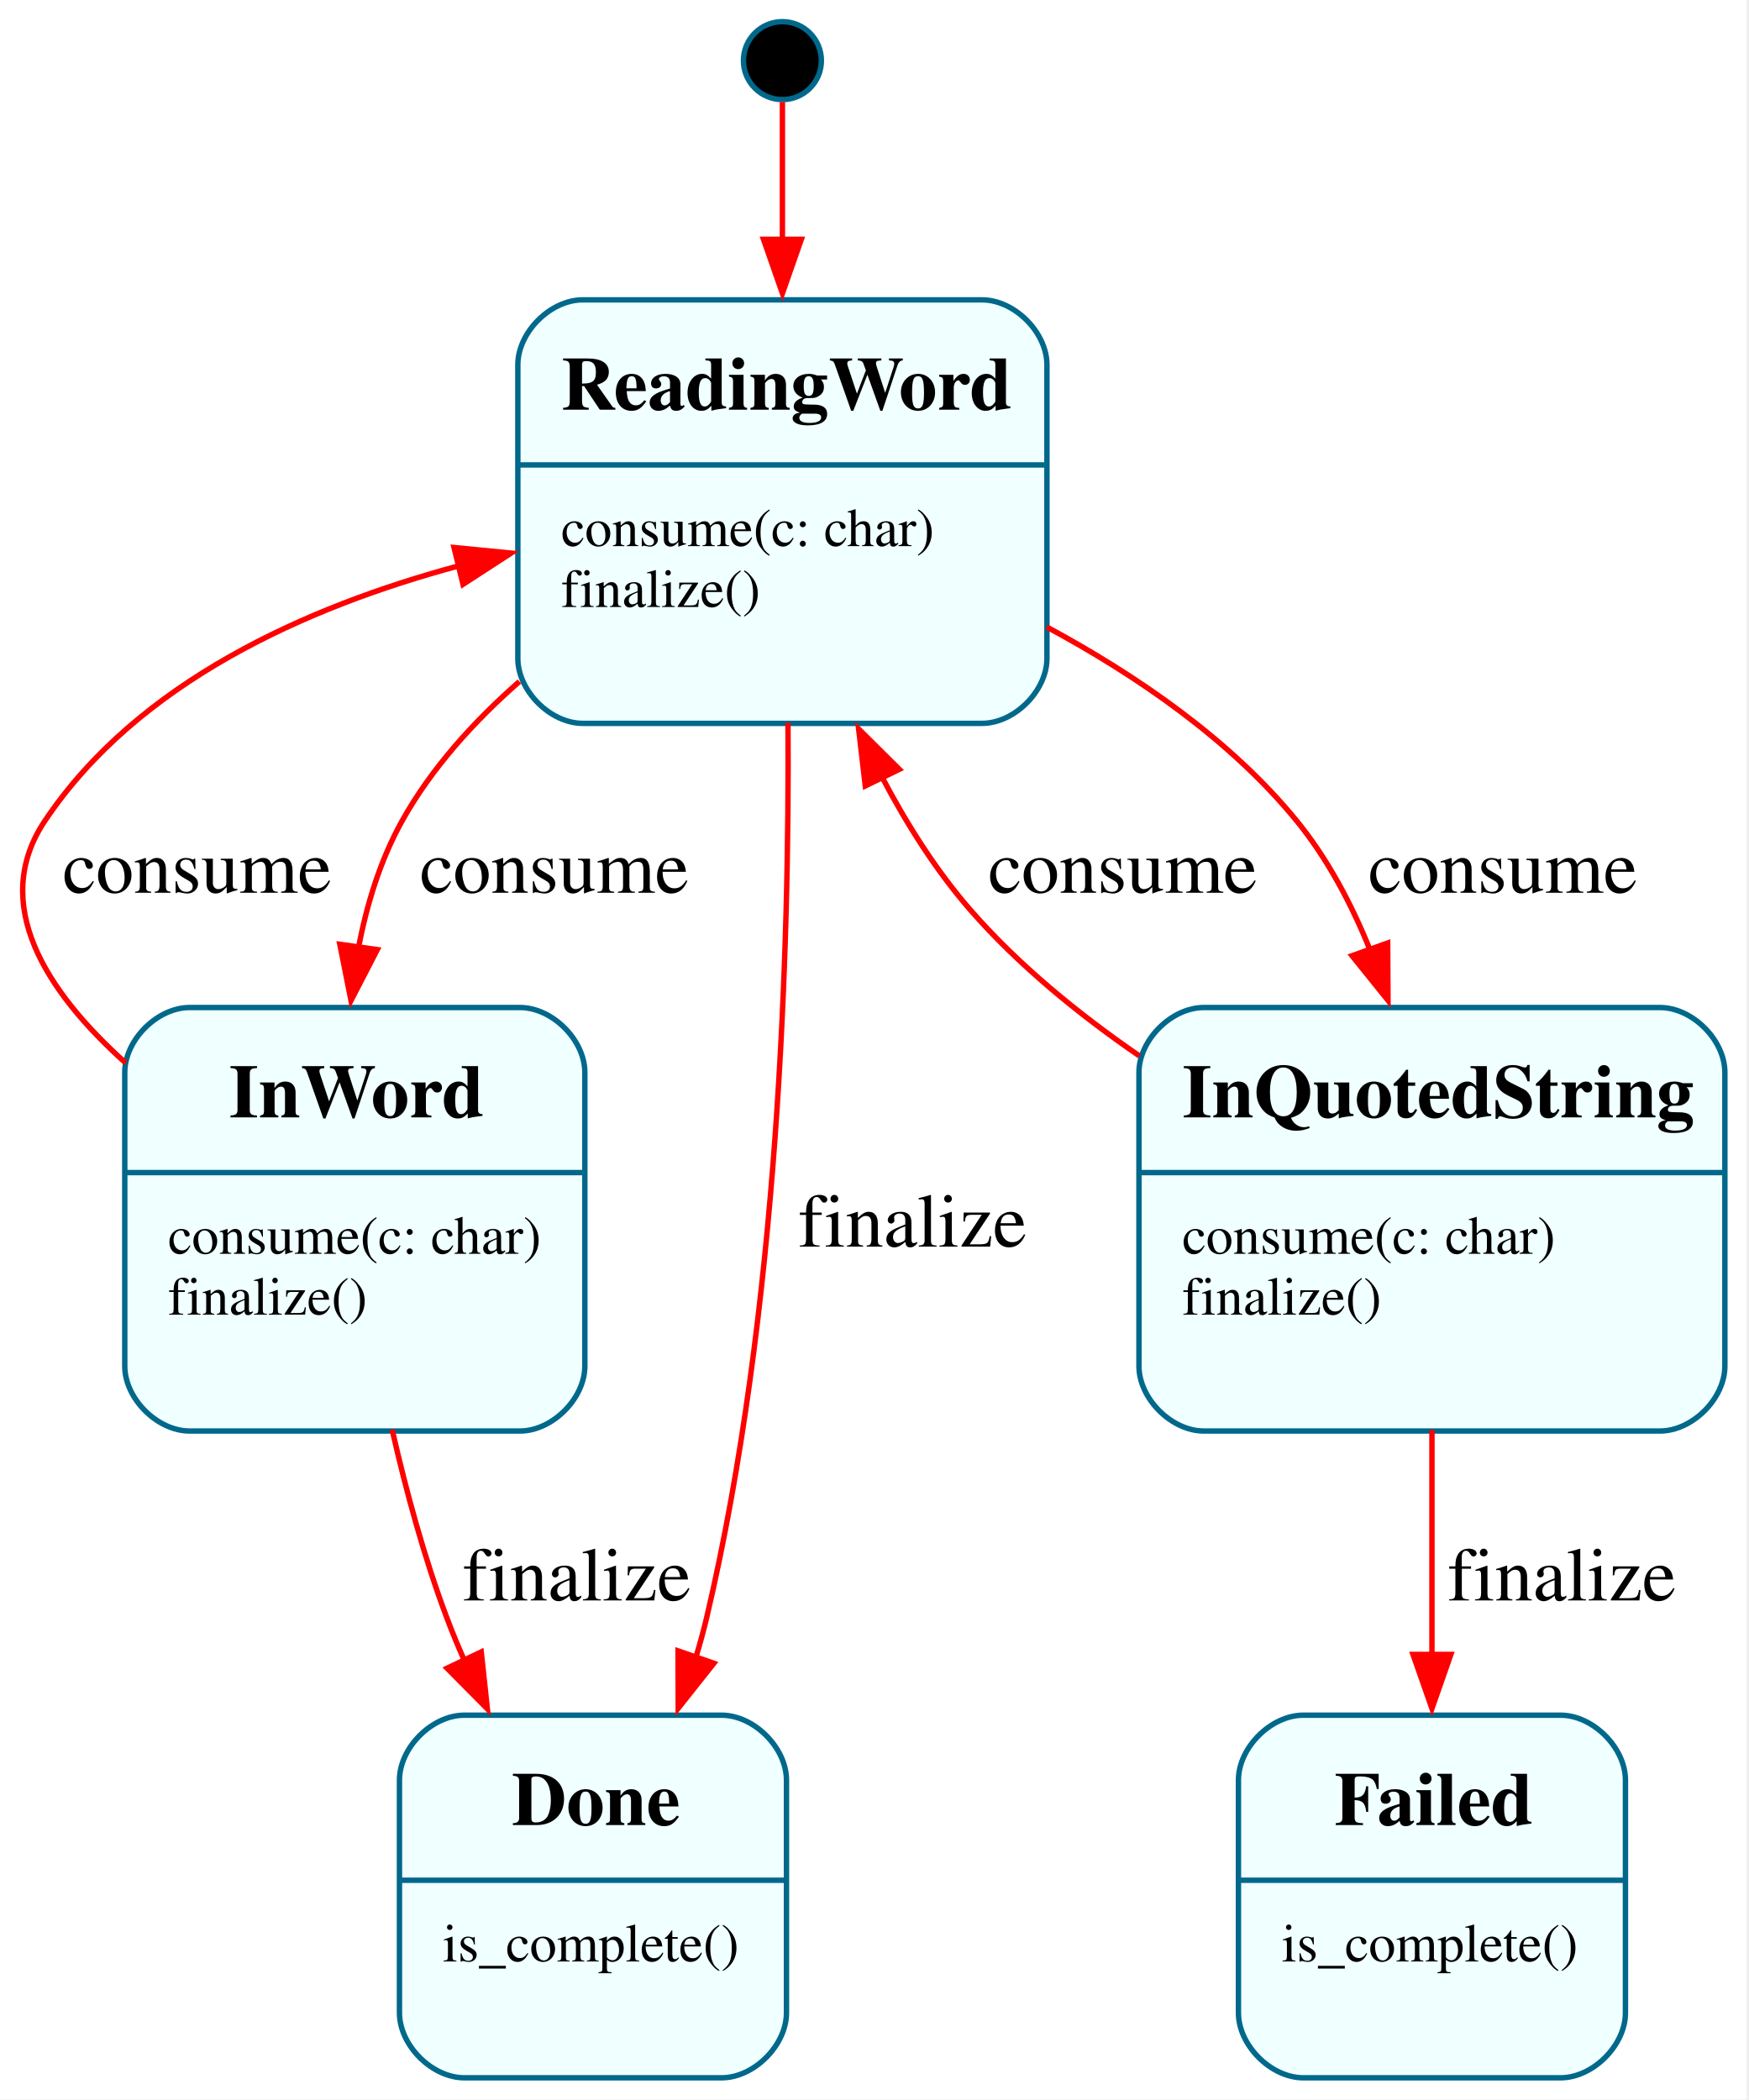
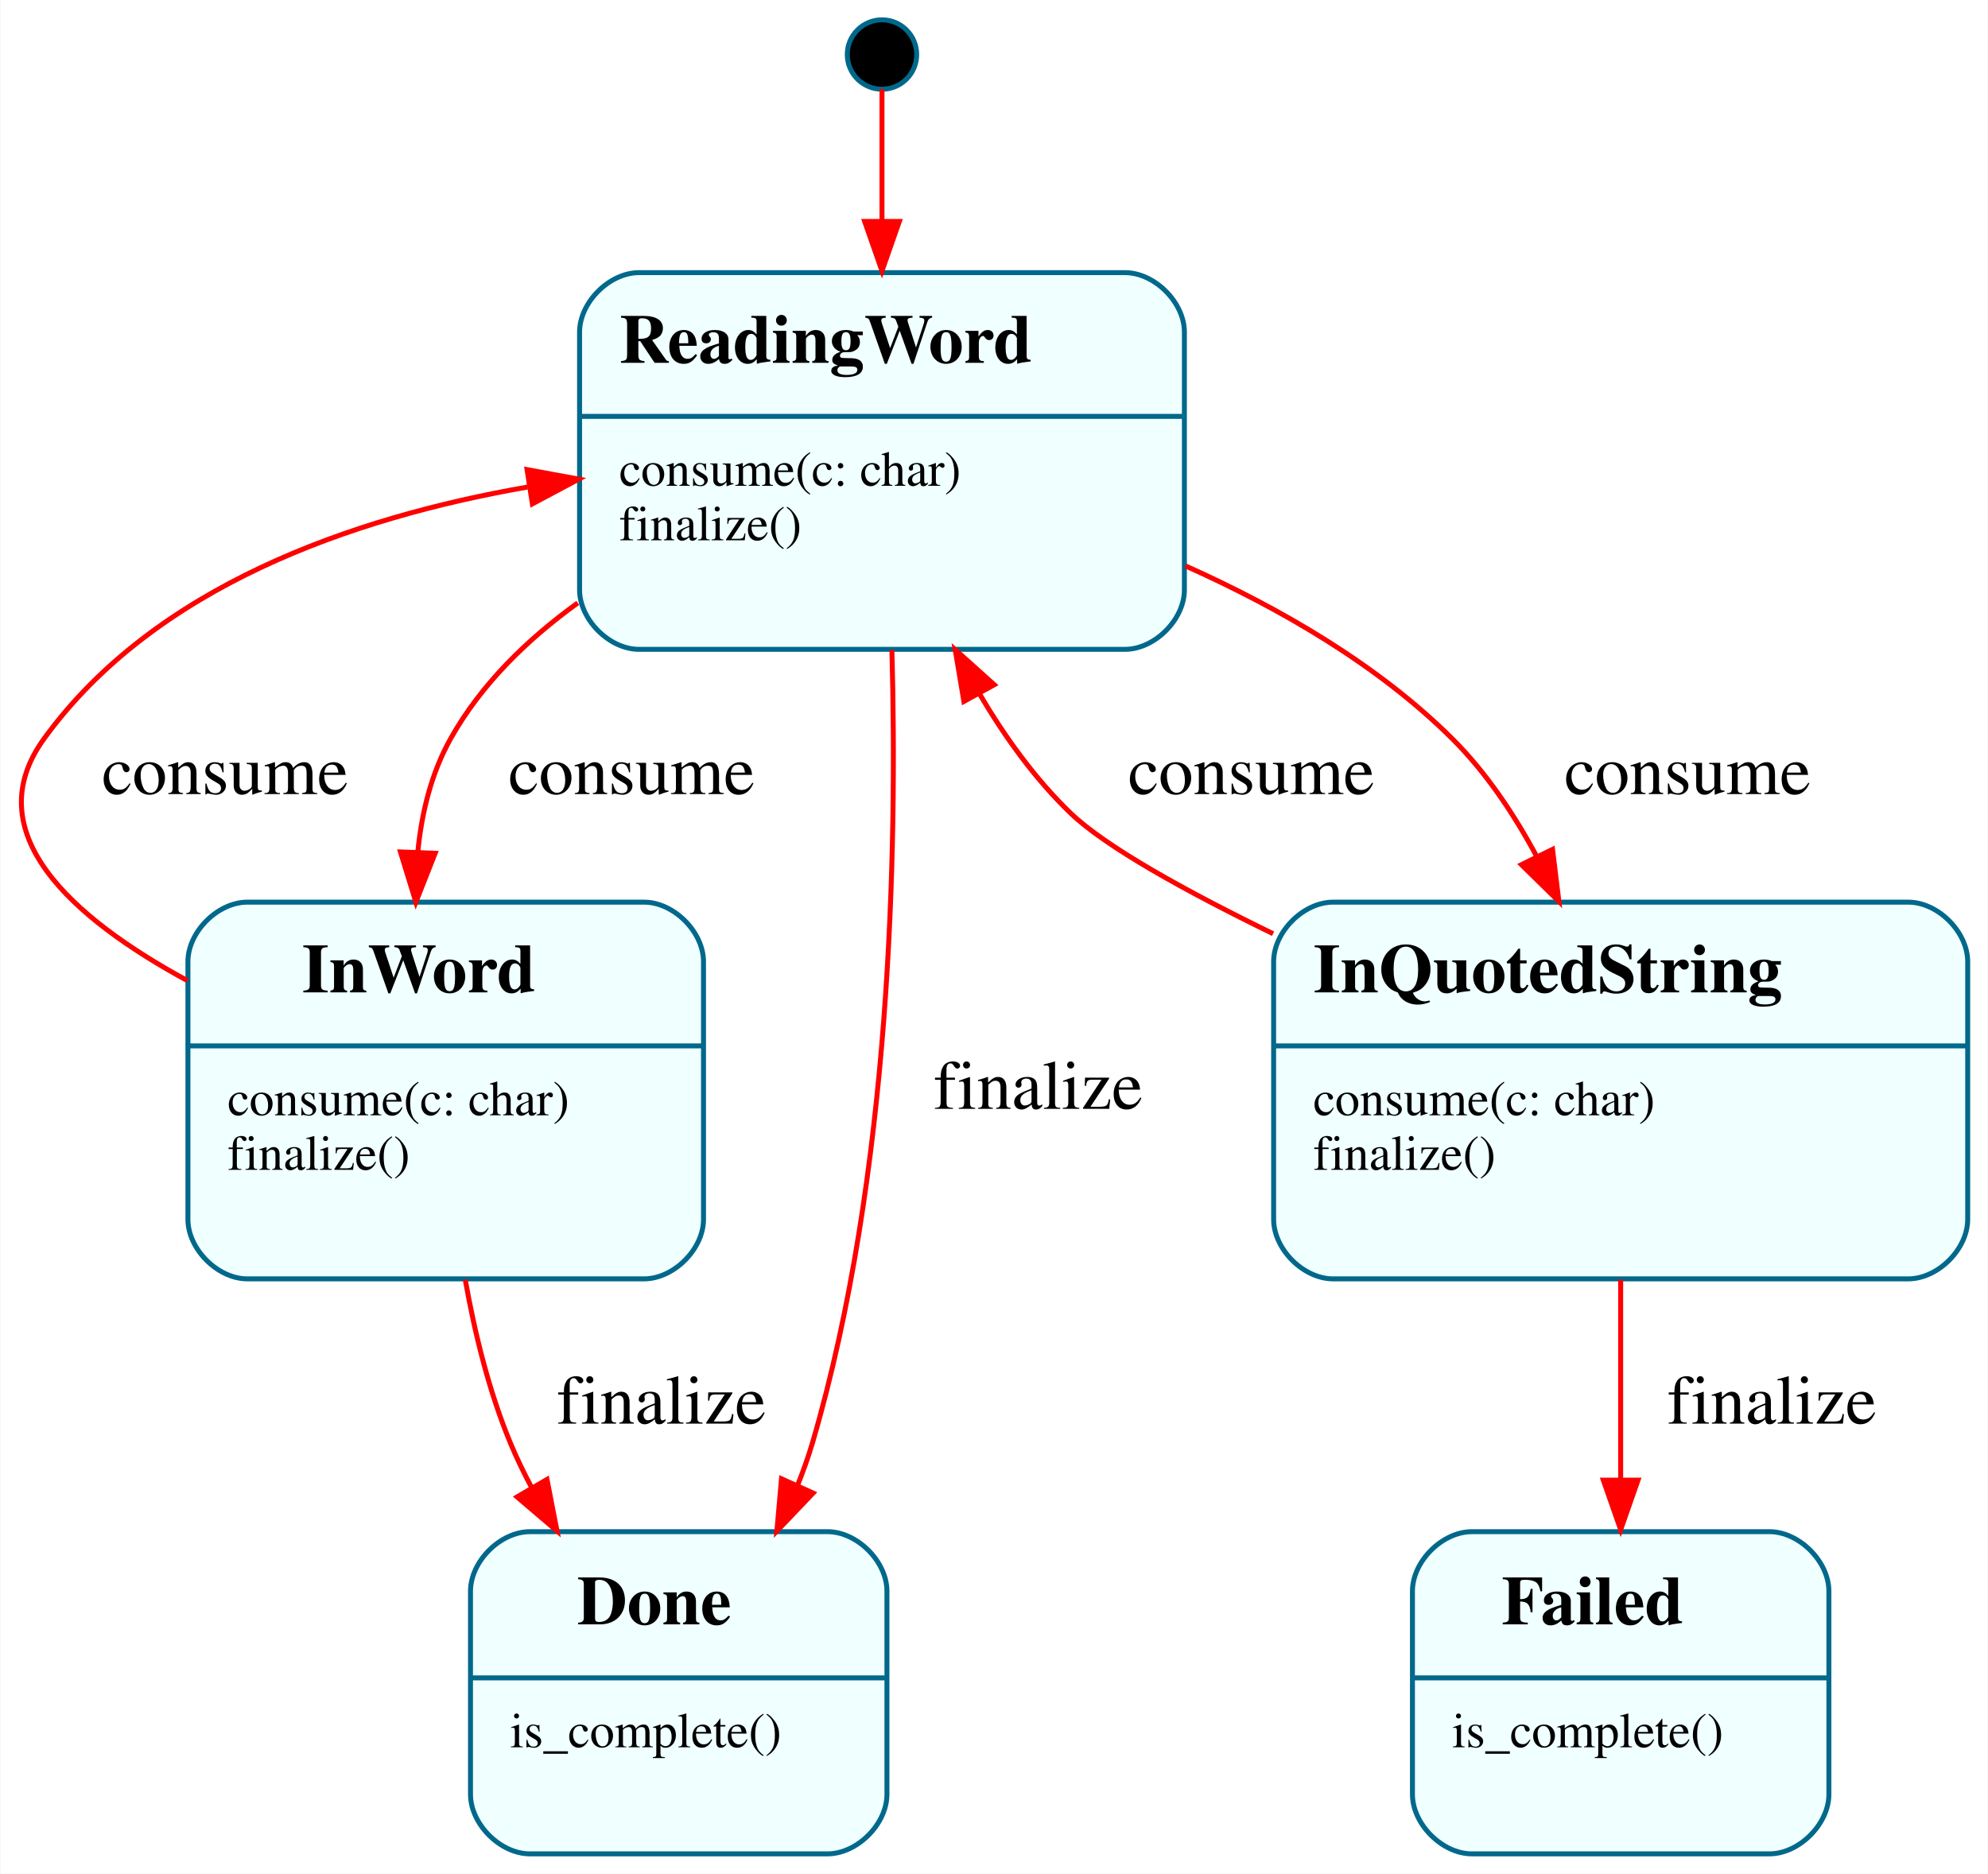
- <svg xmlns="http://www.w3.org/2000/svg" width="323pt" height="388pt" viewBox="0.00 0.00 323.00 388.00">
-   <g id="graph0" class="graph" transform="scale(1 1) rotate(0) translate(4 383.9)">
-     <polygon fill="white" stroke="none" points="-4,4 -4,-383.9 318.67,-383.9 318.67,4 -4,4" />
+ <svg xmlns="http://www.w3.org/2000/svg" width="401pt" height="378pt" viewBox="0.00 0.00 400.81 378.00">
+   <g id="graph0" class="graph" transform="scale(1 1) rotate(0) translate(4 374)">
+     <polygon fill="white" stroke="transparent" points="-4,4 -4,-374 396.81,-374 396.81,4 -4,4" />
    <g id="node1" class="node">
-       <ellipse fill="black" stroke="#00688b" cx="140.55" cy="-372.7" rx="7.2" ry="7.2" />
+       <ellipse fill="black" stroke="#00688b" cx="173.81" cy="-363" rx="7" ry="7" />
    </g>
    <g id="node2" class="node">
-       <path fill="azure" stroke="none" d="M177.42,-328.5C177.42,-328.5 103.67,-328.5 103.67,-328.5 97.67,-328.5 91.67,-322.5 91.67,-316.5 91.67,-316.5 91.67,-262.25 91.67,-262.25 91.67,-256.25 97.67,-250.25 103.67,-250.25 103.67,-250.25 177.42,-250.25 177.42,-250.25 183.42,-250.25 189.42,-256.25 189.42,-262.25 189.42,-262.25 189.42,-316.5 189.42,-316.5 189.42,-322.5 183.42,-328.5 177.42,-328.5" />
-       <text xml:space="preserve" text-anchor="start" x="99.67" y="-308.2" font-family="Times,serif" font-weight="bold" font-size="14.00">ReadingWord</text>
-       <text xml:space="preserve" text-anchor="start" x="99.67" y="-283" font-family="Times,serif" font-size="10.00">consume(c: char)</text>
-       <text xml:space="preserve" text-anchor="start" x="99.67" y="-271.75" font-family="Times,serif" font-size="10.00">finalize()</text>
-       <text xml:space="preserve" text-anchor="start" x="120.67" y="-260.5" font-family="Times,serif" font-size="10.00">            </text>
-       <polygon fill="#00688b" stroke="#00688b" points="91.67,-298 91.67,-298 189.42,-298 189.42,-298 91.67,-298" />
-       <path fill="none" stroke="#00688b" d="M103.67,-250.25C103.67,-250.25 177.42,-250.25 177.42,-250.25 183.42,-250.25 189.42,-256.25 189.42,-262.25 189.42,-262.25 189.42,-316.5 189.42,-316.5 189.42,-322.5 183.42,-328.5 177.42,-328.5 177.42,-328.5 103.67,-328.5 103.67,-328.5 97.67,-328.5 91.67,-322.5 91.67,-316.5 91.67,-316.5 91.67,-262.25 91.67,-262.25 91.67,-256.25 97.67,-250.25 103.67,-250.25" />
+       <path fill="azure" stroke="transparent" d="M222.81,-319C222.81,-319 124.81,-319 124.81,-319 118.81,-319 112.81,-313 112.81,-307 112.81,-307 112.81,-255 112.81,-255 112.81,-249 118.81,-243 124.81,-243 124.81,-243 222.81,-243 222.81,-243 228.81,-243 234.81,-249 234.81,-255 234.81,-255 234.81,-307 234.81,-307 234.81,-313 228.81,-319 222.81,-319" />
+       <text text-anchor="start" x="120.81" y="-300.8" font-family="Times,serif" font-weight="bold" font-size="14.00">ReadingWord</text>
+       <text text-anchor="start" x="120.81" y="-276" font-family="Times,serif" font-size="10.00">consume(c: char)</text>
+       <text text-anchor="start" x="120.81" y="-265" font-family="Times,serif" font-size="10.00">finalize()</text>
+       <text text-anchor="start" x="146.31" y="-254" font-family="Times,serif" font-size="10.00">            </text>
+       <polygon fill="#00688b" stroke="#00688b" points="112.81,-290 112.81,-290 234.81,-290 234.81,-290 112.81,-290" />
+       <path fill="none" stroke="#00688b" d="M124.81,-243C124.81,-243 222.81,-243 222.81,-243 228.81,-243 234.81,-249 234.81,-255 234.81,-255 234.81,-307 234.81,-307 234.81,-313 228.81,-319 222.81,-319 222.81,-319 124.81,-319 124.81,-319 118.81,-319 112.81,-313 112.81,-307 112.81,-307 112.81,-255 112.81,-255 112.81,-249 118.81,-243 124.81,-243" />
    </g>
    <g id="edge1" class="edge">
-       <path fill="none" stroke="red" d="M140.55,-365.04C140.55,-359.03 140.55,-349.57 140.55,-339.38" />
-       <polygon fill="red" stroke="red" points="144.05,-339.69 140.55,-329.69 137.05,-339.69 144.05,-339.69" />
+       <path fill="none" stroke="red" d="M173.81,-355.99C173.81,-349.98 173.81,-340.15 173.81,-329.59" />
+       <polygon fill="red" stroke="red" points="177.31,-329.33 173.81,-319.33 170.31,-329.33 177.31,-329.33" />
    </g>
    <g id="node3" class="node">
-       <path fill="azure" stroke="none" d="M92.05,-197.75C92.05,-197.75 31.05,-197.75 31.05,-197.75 25.05,-197.75 19.05,-191.75 19.05,-185.75 19.05,-185.75 19.05,-131.5 19.05,-131.5 19.05,-125.5 25.05,-119.5 31.05,-119.5 31.05,-119.5 92.05,-119.5 92.05,-119.5 98.05,-119.5 104.05,-125.5 104.05,-131.5 104.05,-131.5 104.05,-185.75 104.05,-185.75 104.05,-191.75 98.05,-197.75 92.05,-197.75" />
-       <text xml:space="preserve" text-anchor="start" x="38.3" y="-177.45" font-family="Times,serif" font-weight="bold" font-size="14.00">InWord</text>
-       <text xml:space="preserve" text-anchor="start" x="27.05" y="-152.25" font-family="Times,serif" font-size="10.00">consume(c: char)</text>
-       <text xml:space="preserve" text-anchor="start" x="27.05" y="-141" font-family="Times,serif" font-size="10.00">finalize()</text>
-       <text xml:space="preserve" text-anchor="start" x="48.05" y="-129.75" font-family="Times,serif" font-size="10.00">            </text>
-       <polygon fill="#00688b" stroke="#00688b" points="19.05,-167.25 19.05,-167.25 104.05,-167.25 104.05,-167.25 19.05,-167.25" />
-       <path fill="none" stroke="#00688b" d="M31.05,-119.5C31.05,-119.5 92.05,-119.5 92.05,-119.5 98.05,-119.5 104.05,-125.5 104.05,-131.5 104.05,-131.5 104.05,-185.75 104.05,-185.75 104.05,-191.75 98.05,-197.75 92.05,-197.75 92.05,-197.75 31.05,-197.75 31.05,-197.75 25.05,-197.75 19.05,-191.75 19.05,-185.75 19.05,-185.75 19.05,-131.5 19.05,-131.5 19.05,-125.5 25.05,-119.5 31.05,-119.5" />
+       <path fill="azure" stroke="transparent" d="M125.81,-192C125.81,-192 45.81,-192 45.81,-192 39.81,-192 33.81,-186 33.81,-180 33.81,-180 33.81,-128 33.81,-128 33.81,-122 39.81,-116 45.81,-116 45.81,-116 125.81,-116 125.81,-116 131.81,-116 137.81,-122 137.81,-128 137.81,-128 137.81,-180 137.81,-180 137.81,-186 131.81,-192 125.81,-192" />
+       <text text-anchor="start" x="56.81" y="-173.8" font-family="Times,serif" font-weight="bold" font-size="14.00">InWord</text>
+       <text text-anchor="start" x="41.81" y="-149" font-family="Times,serif" font-size="10.00">consume(c: char)</text>
+       <text text-anchor="start" x="41.81" y="-138" font-family="Times,serif" font-size="10.00">finalize()</text>
+       <text text-anchor="start" x="67.31" y="-127" font-family="Times,serif" font-size="10.00">            </text>
+       <polygon fill="#00688b" stroke="#00688b" points="33.81,-163 33.81,-163 137.81,-163 137.81,-163 33.81,-163" />
+       <path fill="none" stroke="#00688b" d="M45.81,-116C45.81,-116 125.81,-116 125.81,-116 131.81,-116 137.81,-122 137.81,-128 137.81,-128 137.81,-180 137.81,-180 137.81,-186 131.81,-192 125.81,-192 125.81,-192 45.81,-192 45.81,-192 39.81,-192 33.81,-186 33.81,-180 33.81,-180 33.81,-128 33.81,-128 33.81,-122 39.81,-116 45.81,-116" />
    </g>
    <g id="edge3" class="edge">
-       <path fill="none" stroke="red" d="M91.96,-257.98C83.5,-250.56 75.69,-241.93 70.3,-232.25 66.3,-225.08 63.77,-216.9 62.21,-208.68" />
-       <polygon fill="red" stroke="red" points="65.71,-208.45 60.85,-199.04 58.78,-209.43 65.71,-208.45" />
-       <text xml:space="preserve" text-anchor="middle" x="98.42" y="-218.95" font-family="Times,serif" font-size="14.00"> consume </text>
+       <path fill="none" stroke="red" d="M112.45,-252.37C102.2,-244.97 92.92,-235.91 86.81,-225 82.92,-218.07 80.96,-210.11 80.18,-202.1" />
+       <polygon fill="red" stroke="red" points="83.68,-201.86 79.79,-192 76.68,-202.13 83.68,-201.86" />
+       <text text-anchor="middle" x="123.31" y="-213.8" font-family="Times,serif" font-size="14.00"> consume </text>
    </g>
    <g id="node4" class="node">
-       <path fill="azure" stroke="none" d="M302.67,-197.75C302.67,-197.75 218.42,-197.75 218.42,-197.75 212.42,-197.75 206.42,-191.75 206.42,-185.75 206.42,-185.75 206.42,-131.5 206.42,-131.5 206.42,-125.5 212.42,-119.5 218.42,-119.5 218.42,-119.5 302.67,-119.5 302.67,-119.5 308.67,-119.5 314.67,-125.5 314.67,-131.5 314.67,-131.5 314.67,-185.75 314.67,-185.75 314.67,-191.75 308.67,-197.75 302.67,-197.75" />
-       <text xml:space="preserve" text-anchor="start" x="214.42" y="-177.45" font-family="Times,serif" font-weight="bold" font-size="14.00">InQuotedString</text>
-       <text xml:space="preserve" text-anchor="start" x="214.42" y="-152.25" font-family="Times,serif" font-size="10.00">consume(c: char)</text>
-       <text xml:space="preserve" text-anchor="start" x="214.42" y="-141" font-family="Times,serif" font-size="10.00">finalize()</text>
-       <text xml:space="preserve" text-anchor="start" x="235.42" y="-129.75" font-family="Times,serif" font-size="10.00">            </text>
-       <polygon fill="#00688b" stroke="#00688b" points="206.42,-167.25 206.42,-167.25 314.67,-167.25 314.67,-167.25 206.42,-167.25" />
-       <path fill="none" stroke="#00688b" d="M218.42,-119.5C218.42,-119.5 302.67,-119.5 302.67,-119.5 308.67,-119.5 314.67,-125.5 314.67,-131.5 314.67,-131.5 314.67,-185.75 314.67,-185.75 314.67,-191.75 308.67,-197.75 302.67,-197.75 302.67,-197.75 218.42,-197.75 218.42,-197.75 212.42,-197.75 206.42,-191.75 206.42,-185.75 206.42,-185.75 206.42,-131.5 206.42,-131.5 206.42,-125.5 212.42,-119.5 218.42,-119.5" />
+       <path fill="azure" stroke="transparent" d="M380.81,-192C380.81,-192 264.81,-192 264.81,-192 258.81,-192 252.81,-186 252.81,-180 252.81,-180 252.81,-128 252.81,-128 252.81,-122 258.81,-116 264.81,-116 264.81,-116 380.81,-116 380.81,-116 386.81,-116 392.81,-122 392.81,-128 392.81,-128 392.81,-180 392.81,-180 392.81,-186 386.81,-192 380.81,-192" />
+       <text text-anchor="start" x="260.81" y="-173.8" font-family="Times,serif" font-weight="bold" font-size="14.00">InQuotedString</text>
+       <text text-anchor="start" x="260.81" y="-149" font-family="Times,serif" font-size="10.00">consume(c: char)</text>
+       <text text-anchor="start" x="260.81" y="-138" font-family="Times,serif" font-size="10.00">finalize()</text>
+       <text text-anchor="start" x="286.31" y="-127" font-family="Times,serif" font-size="10.00">            </text>
+       <polygon fill="#00688b" stroke="#00688b" points="252.81,-163 252.81,-163 392.81,-163 392.81,-163 252.81,-163" />
+       <path fill="none" stroke="#00688b" d="M264.81,-116C264.81,-116 380.81,-116 380.81,-116 386.81,-116 392.81,-122 392.81,-128 392.81,-128 392.81,-180 392.81,-180 392.81,-186 386.81,-192 380.81,-192 380.81,-192 264.81,-192 264.81,-192 258.81,-192 252.81,-186 252.81,-180 252.81,-180 252.81,-128 252.81,-128 252.81,-122 258.81,-116 264.81,-116" />
    </g>
    <g id="edge2" class="edge">
-       <path fill="none" stroke="red" d="M189.4,-268.05C205.95,-259.14 223.32,-247.24 235.55,-232.25 241.24,-225.28 245.66,-216.93 249.1,-208.42" />
-       <polygon fill="red" stroke="red" points="252.37,-209.67 252.43,-199.07 245.78,-207.32 252.37,-209.67" />
-       <text xml:space="preserve" text-anchor="middle" x="273.65" y="-218.95" font-family="Times,serif" font-size="14.00"> consume </text>
+       <path fill="none" stroke="red" d="M235.06,-259.82C254.01,-251.34 273.82,-239.9 288.81,-225 295.63,-218.21 301.3,-209.78 305.91,-201.15" />
+       <polygon fill="red" stroke="red" points="309.07,-202.65 310.35,-192.14 302.79,-199.56 309.07,-202.65" />
+       <text text-anchor="middle" x="336.31" y="-213.8" font-family="Times,serif" font-size="14.00"> consume </text>
    </g>
    <g id="node5" class="node">
-       <path fill="azure" stroke="none" d="M129.3,-67C129.3,-67 81.8,-67 81.8,-67 75.8,-67 69.8,-61 69.8,-55 69.8,-55 69.8,-12 69.8,-12 69.8,-6 75.8,0 81.8,0 81.8,0 129.3,0 129.3,0 135.3,0 141.3,-6 141.3,-12 141.3,-12 141.3,-55 141.3,-55 141.3,-61 135.3,-67 129.3,-67" />
-       <text xml:space="preserve" text-anchor="start" x="90.55" y="-46.7" font-family="Times,serif" font-weight="bold" font-size="14.00">Done</text>
-       <text xml:space="preserve" text-anchor="start" x="77.8" y="-21.5" font-family="Times,serif" font-size="10.00">is_complete()</text>
-       <text xml:space="preserve" text-anchor="start" x="92.05" y="-10.25" font-family="Times,serif" font-size="10.00">            </text>
-       <polygon fill="#00688b" stroke="#00688b" points="69.8,-36.5 69.8,-36.5 141.3,-36.5 141.3,-36.5 69.8,-36.5" />
-       <path fill="none" stroke="#00688b" d="M81.8,0C81.8,0 129.3,0 129.3,0 135.3,0 141.3,-6 141.3,-12 141.3,-12 141.3,-55 141.3,-55 141.3,-61 135.3,-67 129.3,-67 129.3,-67 81.8,-67 81.8,-67 75.8,-67 69.8,-61 69.8,-55 69.8,-55 69.8,-12 69.8,-12 69.8,-6 75.8,0 81.8,0" />
+       <path fill="azure" stroke="transparent" d="M162.81,-65C162.81,-65 102.81,-65 102.81,-65 96.81,-65 90.81,-59 90.81,-53 90.81,-53 90.81,-12 90.81,-12 90.81,-6 96.81,0 102.81,0 102.81,0 162.81,0 162.81,0 168.81,0 174.81,-6 174.81,-12 174.81,-12 174.81,-53 174.81,-53 174.81,-59 168.81,-65 162.81,-65" />
+       <text text-anchor="start" x="112.31" y="-46.3" font-family="Times,serif" font-weight="bold" font-size="14.00">Done</text>
+       <text text-anchor="start" x="98.81" y="-21.5" font-family="Times,serif" font-size="10.00">is_complete()</text>
+       <text text-anchor="start" x="114.31" y="-10.5" font-family="Times,serif" font-size="10.00">            </text>
+       <polygon fill="#00688b" stroke="#00688b" points="90.81,-35.5 90.81,-35.5 174.81,-35.5 174.81,-35.5 90.81,-35.5" />
+       <path fill="none" stroke="#00688b" d="M102.81,0C102.81,0 162.81,0 162.81,0 168.81,0 174.81,-6 174.81,-12 174.81,-12 174.81,-53 174.81,-53 174.81,-59 168.81,-65 162.81,-65 162.81,-65 102.81,-65 102.81,-65 96.81,-65 90.81,-59 90.81,-53 90.81,-53 90.81,-12 90.81,-12 90.81,-6 96.81,0 102.81,0" />
    </g>
    <g id="edge4" class="edge">
-       <path fill="none" stroke="red" d="M141.58,-250.34C141.86,-209.07 139.86,-141.5 126.55,-85 125.97,-82.56 125.29,-80.09 124.54,-77.61" />
-       <polygon fill="red" stroke="red" points="127.89,-76.59 121.3,-68.28 121.27,-78.88 127.89,-76.59" />
-       <text xml:space="preserve" text-anchor="middle" x="164.59" y="-153.57" font-family="Times,serif" font-size="14.00"> finalize </text>
+       <path fill="none" stroke="red" d="M175.81,-242.87C176.92,-202.63 175.63,-136.96 159.81,-83 158.95,-80.09 157.91,-77.16 156.74,-74.25" />
+       <polygon fill="red" stroke="red" points="159.92,-72.79 152.61,-65.12 153.54,-75.67 159.92,-72.79" />
+       <text text-anchor="middle" x="205.31" y="-150.3" font-family="Times,serif" font-size="14.00"> finalize </text>
    </g>
    <g id="edge5" class="edge">
-       <path fill="none" stroke="red" d="M19.23,-187.49C4.53,-200.69 -5.98,-216.91 4.3,-232.25 21.45,-257.87 52.64,-271.8 80.86,-279.38" />
-       <polygon fill="red" stroke="red" points="79.88,-282.74 90.43,-281.71 81.54,-275.94 79.88,-282.74" />
-       <text xml:space="preserve" text-anchor="middle" x="32.42" y="-218.95" font-family="Times,serif" font-size="14.00"> consume </text>
+       <path fill="none" stroke="red" d="M33.71,-176.16C10.45,-188.8 -8.95,-206.05 4.81,-225 27.08,-255.68 66.91,-269.58 102.3,-275.74" />
+       <polygon fill="red" stroke="red" points="102.22,-279.26 112.64,-277.34 103.29,-272.35 102.22,-279.26" />
+       <text text-anchor="middle" x="41.31" y="-213.8" font-family="Times,serif" font-size="14.00"> consume </text>
    </g>
    <g id="edge6" class="edge">
-       <path fill="none" stroke="red" d="M68.45,-119.75C71.04,-108.39 74.39,-96.03 78.55,-85 79.54,-82.35 80.65,-79.67 81.84,-77" />
-       <polygon fill="red" stroke="red" points="84.91,-78.69 86.04,-68.16 78.59,-75.68 84.91,-78.69" />
-       <text xml:space="preserve" text-anchor="middle" x="102.55" y="-88.2" font-family="Times,serif" font-size="14.00"> finalize </text>
+       <path fill="none" stroke="red" d="M89.75,-115.84C91.68,-104.98 94.55,-93.28 98.81,-83 100.06,-79.97 101.53,-76.93 103.12,-73.94" />
+       <polygon fill="red" stroke="red" points="106.24,-75.54 108.26,-65.14 100.2,-72.01 106.24,-75.54" />
+       <text text-anchor="middle" x="129.31" y="-86.8" font-family="Times,serif" font-size="14.00"> finalize </text>
    </g>
    <g id="edge7" class="edge">
-       <path fill="none" stroke="red" d="M206.51,-188.8C195.26,-196.53 184.15,-205.6 175.3,-215.75 168.96,-223.02 163.51,-231.64 158.93,-240.37" />
-       <polygon fill="red" stroke="red" points="155.86,-238.69 154.63,-249.22 162.15,-241.76 155.86,-238.69" />
-       <text xml:space="preserve" text-anchor="middle" x="203.42" y="-218.95" font-family="Times,serif" font-size="14.00"> consume </text>
+       <path fill="none" stroke="red" d="M252.7,-185.63C234.92,-194.3 218.85,-203.21 211.81,-210 204.71,-216.84 198.62,-225.29 193.53,-233.93" />
+       <polygon fill="red" stroke="red" points="190.33,-232.49 188.58,-242.94 196.46,-235.86 190.33,-232.49" />
+       <text text-anchor="middle" x="248.31" y="-213.8" font-family="Times,serif" font-size="14.00"> consume </text>
    </g>
    <g id="node6" class="node">
-       <path fill="azure" stroke="none" d="M284.3,-67C284.3,-67 236.8,-67 236.8,-67 230.8,-67 224.8,-61 224.8,-55 224.8,-55 224.8,-12 224.8,-12 224.8,-6 230.8,0 236.8,0 236.8,0 284.3,0 284.3,0 290.3,0 296.3,-6 296.3,-12 296.3,-12 296.3,-55 296.3,-55 296.3,-61 290.3,-67 284.3,-67" />
-       <text xml:space="preserve" text-anchor="start" x="242.55" y="-46.7" font-family="Times,serif" font-weight="bold" font-size="14.00">Failed</text>
-       <text xml:space="preserve" text-anchor="start" x="232.8" y="-21.5" font-family="Times,serif" font-size="10.00">is_complete()</text>
-       <text xml:space="preserve" text-anchor="start" x="247.05" y="-10.25" font-family="Times,serif" font-size="10.00">            </text>
-       <polygon fill="#00688b" stroke="#00688b" points="224.8,-36.5 224.8,-36.5 296.3,-36.5 296.3,-36.5 224.8,-36.5" />
-       <path fill="none" stroke="#00688b" d="M236.8,0C236.8,0 284.3,0 284.3,0 290.3,0 296.3,-6 296.3,-12 296.3,-12 296.3,-55 296.3,-55 296.3,-61 290.3,-67 284.3,-67 284.3,-67 236.8,-67 236.8,-67 230.8,-67 224.8,-61 224.8,-55 224.8,-55 224.8,-12 224.8,-12 224.8,-6 230.8,0 236.8,0" />
+       <path fill="azure" stroke="transparent" d="M352.81,-65C352.81,-65 292.81,-65 292.81,-65 286.81,-65 280.81,-59 280.81,-53 280.81,-53 280.81,-12 280.81,-12 280.81,-6 286.81,0 292.81,0 292.81,0 352.81,0 352.81,0 358.81,0 364.81,-6 364.81,-12 364.81,-12 364.81,-53 364.81,-53 364.81,-59 358.81,-65 352.81,-65" />
+       <text text-anchor="start" x="298.81" y="-46.3" font-family="Times,serif" font-weight="bold" font-size="14.00">Failed</text>
+       <text text-anchor="start" x="288.81" y="-21.5" font-family="Times,serif" font-size="10.00">is_complete()</text>
+       <text text-anchor="start" x="304.31" y="-10.5" font-family="Times,serif" font-size="10.00">            </text>
+       <polygon fill="#00688b" stroke="#00688b" points="280.81,-35.5 280.81,-35.5 364.81,-35.5 364.81,-35.5 280.81,-35.5" />
+       <path fill="none" stroke="#00688b" d="M292.81,0C292.81,0 352.81,0 352.81,0 358.81,0 364.81,-6 364.81,-12 364.81,-12 364.81,-53 364.81,-53 364.81,-59 358.81,-65 352.81,-65 352.81,-65 292.81,-65 292.81,-65 286.81,-65 280.81,-59 280.81,-53 280.81,-53 280.81,-12 280.81,-12 280.81,-6 286.81,0 292.81,0" />
    </g>
    <g id="edge8" class="edge">
-       <path fill="none" stroke="red" d="M260.55,-119.68C260.55,-106.56 260.55,-91.76 260.55,-78.22" />
-       <polygon fill="red" stroke="red" points="264.05,-78.23 260.55,-68.23 257.05,-78.23 264.05,-78.23" />
-       <text xml:space="preserve" text-anchor="middle" x="284.55" y="-88.2" font-family="Times,serif" font-size="14.00"> finalize </text>
+       <path fill="none" stroke="red" d="M322.81,-115.84C322.81,-103.09 322.81,-88.72 322.81,-75.59" />
+       <polygon fill="red" stroke="red" points="326.31,-75.39 322.81,-65.39 319.31,-75.39 326.31,-75.39" />
+       <text text-anchor="middle" x="353.31" y="-86.8" font-family="Times,serif" font-size="14.00"> finalize </text>
    </g>
  </g>
</svg>
